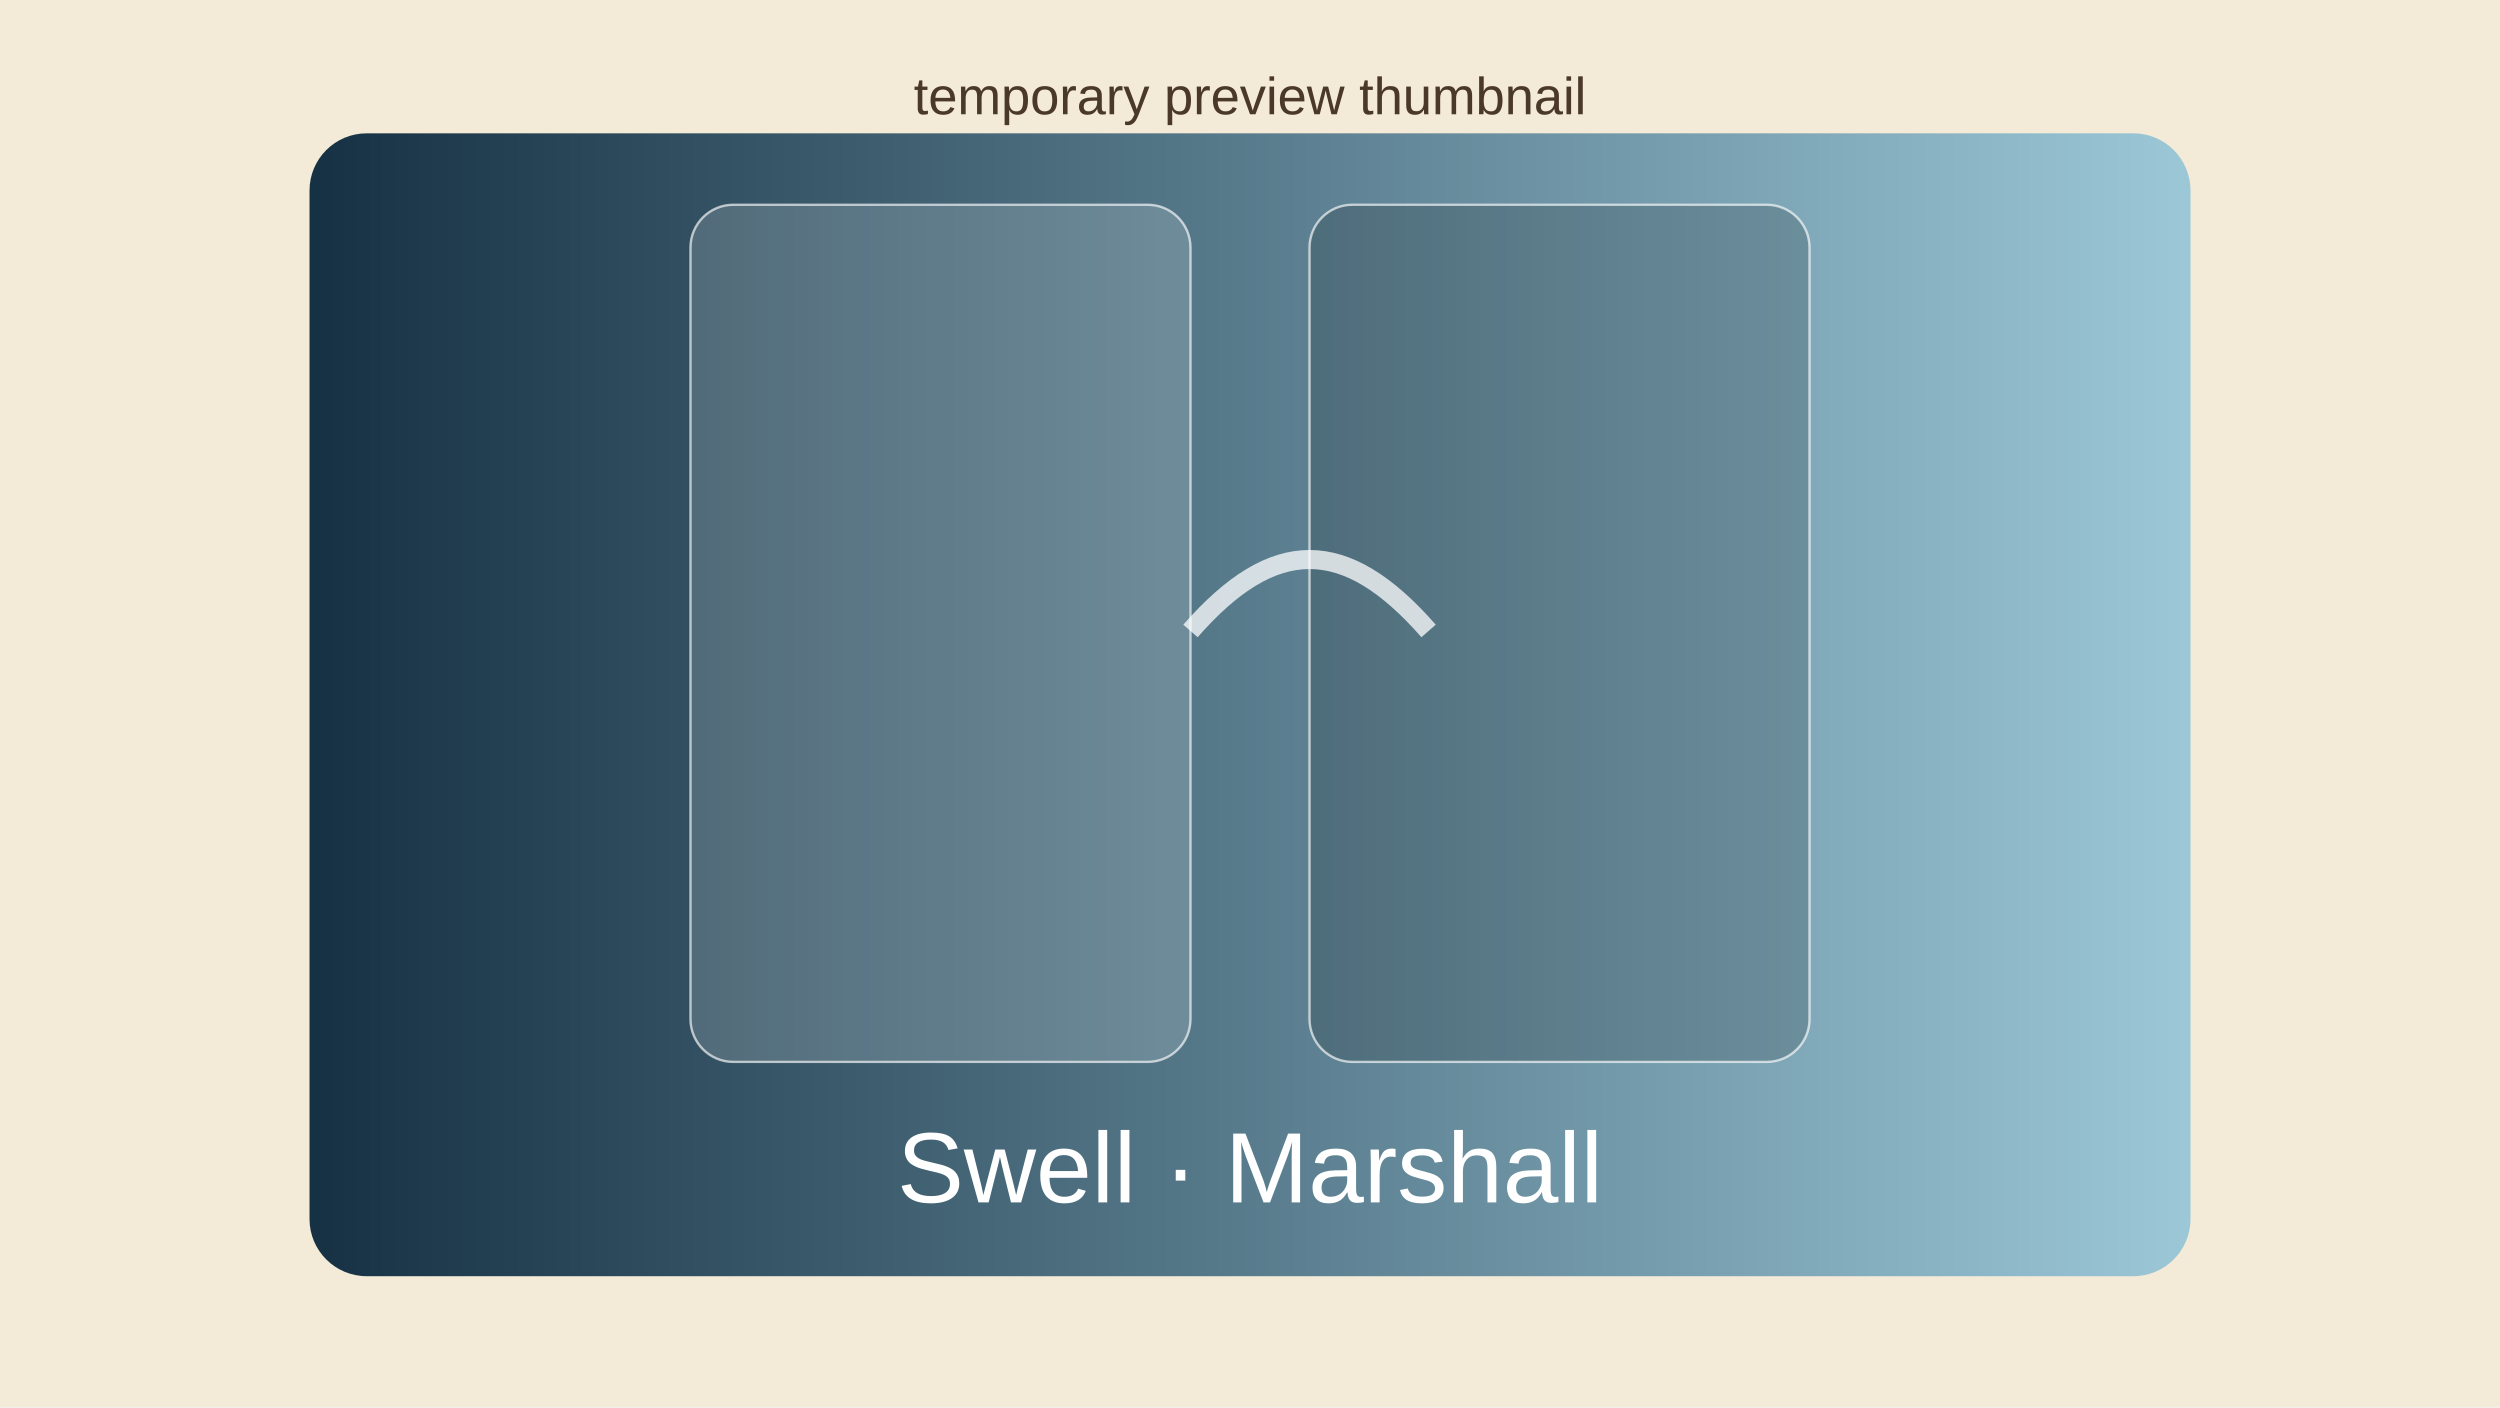
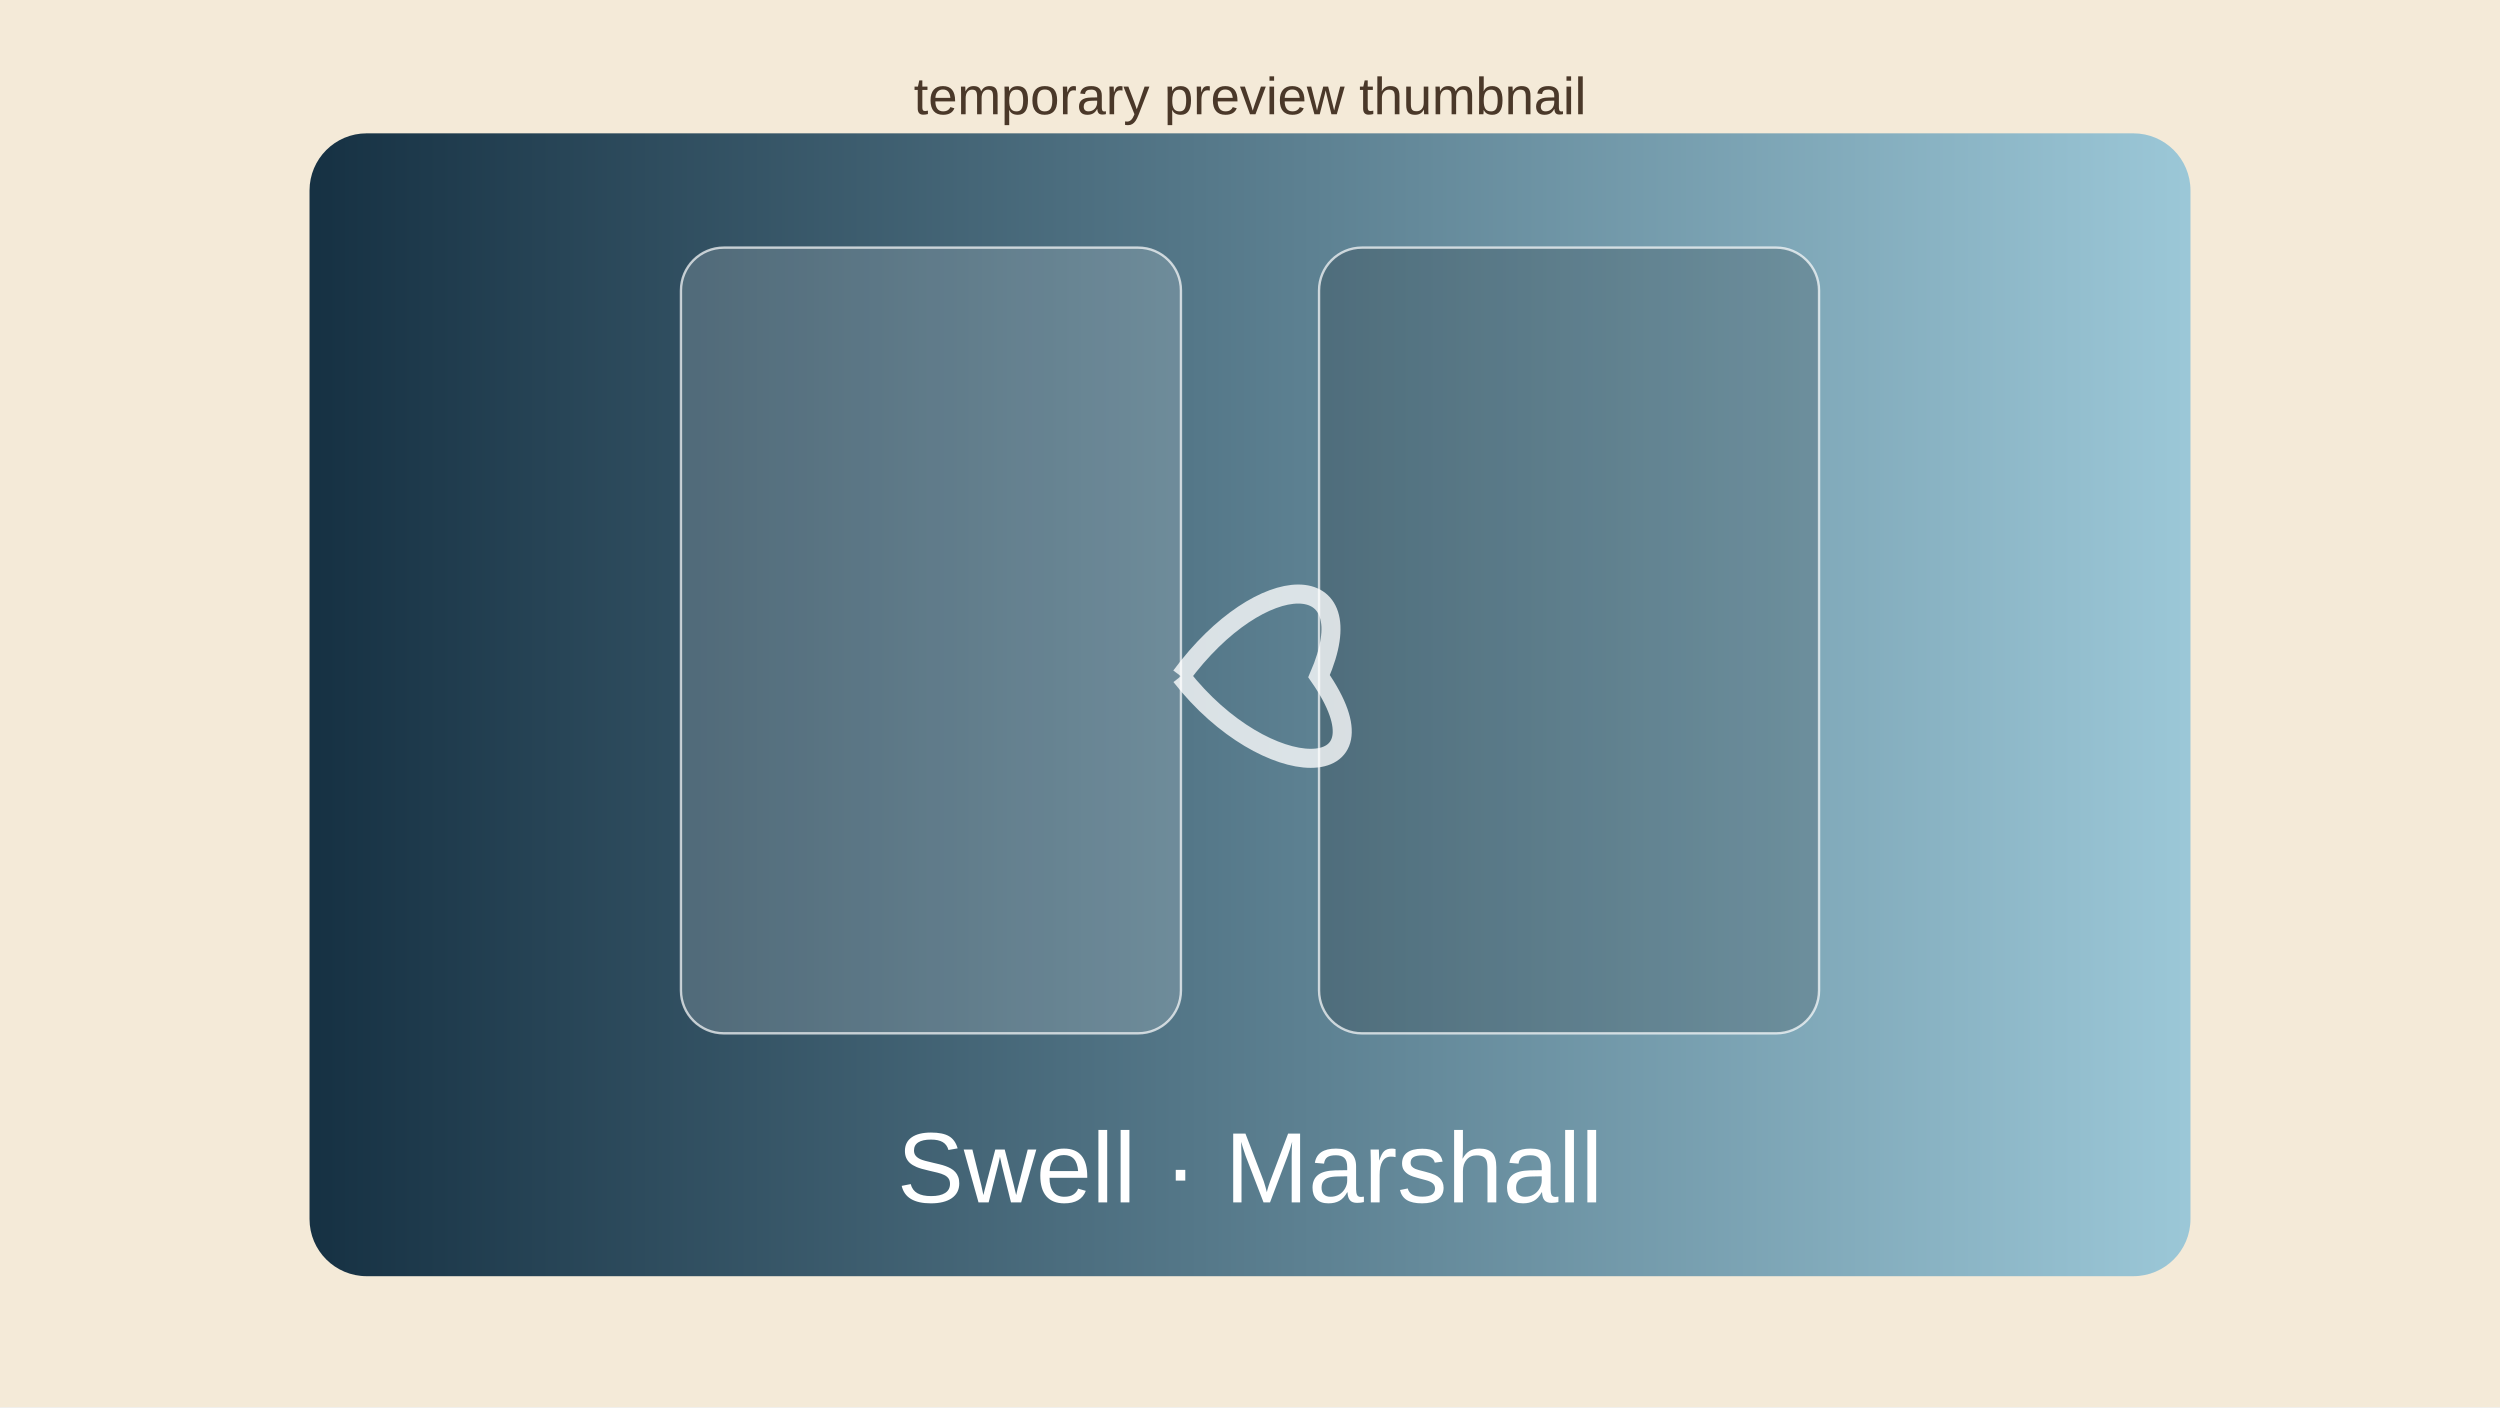
<svg xmlns="http://www.w3.org/2000/svg" viewBox="0 0 1050 591">
  <defs>
    <linearGradient id="g" x1="0" x2="1">
      <stop stop-color="#163143" />
      <stop offset="1" stop-color="#9bc7d7" />
    </linearGradient>
  </defs>
  <rect width="1050" height="591" fill="#f4ead8" />
  <rect x="130" y="56" width="790" height="480" rx="24" fill="url(#g)" />
-   <rect x="290" y="86" width="210" height="360" rx="18" fill="rgba(255,255,255,.16)" stroke="rgba(255,255,255,.65)" />
-   <rect x="550" y="86" width="210" height="360" rx="18" fill="rgba(0,0,0,.16)" stroke="rgba(255,255,255,.65)" />
-   <path d="M500 265 C535 225 565 225 600 265" fill="none" stroke="rgba(255,255,255,.75)" stroke-width="8" />
+   <rect x="286" y="104" width="210" height="330" rx="18" fill="rgba(255,255,255,.16)" stroke="rgba(255,255,255,.7)" />
+   <rect x="554" y="104" width="210" height="330" rx="18" fill="rgba(0,0,0,.16)" stroke="rgba(255,255,255,.7)" />
+   <path d="M496 284 C530 238 574 238 554 284 C586 330 532 330 496 284" fill="none" stroke="rgba(255,255,255,.78)" stroke-width="8" />
  <text x="525" y="505" text-anchor="middle" font-family="Arial, sans-serif" font-size="42" fill="#fff">Swell · Marshall</text>
  <text x="525" y="48" text-anchor="middle" font-family="Arial, sans-serif" font-size="22" fill="#4a3829">temporary preview thumbnail</text>
</svg>
